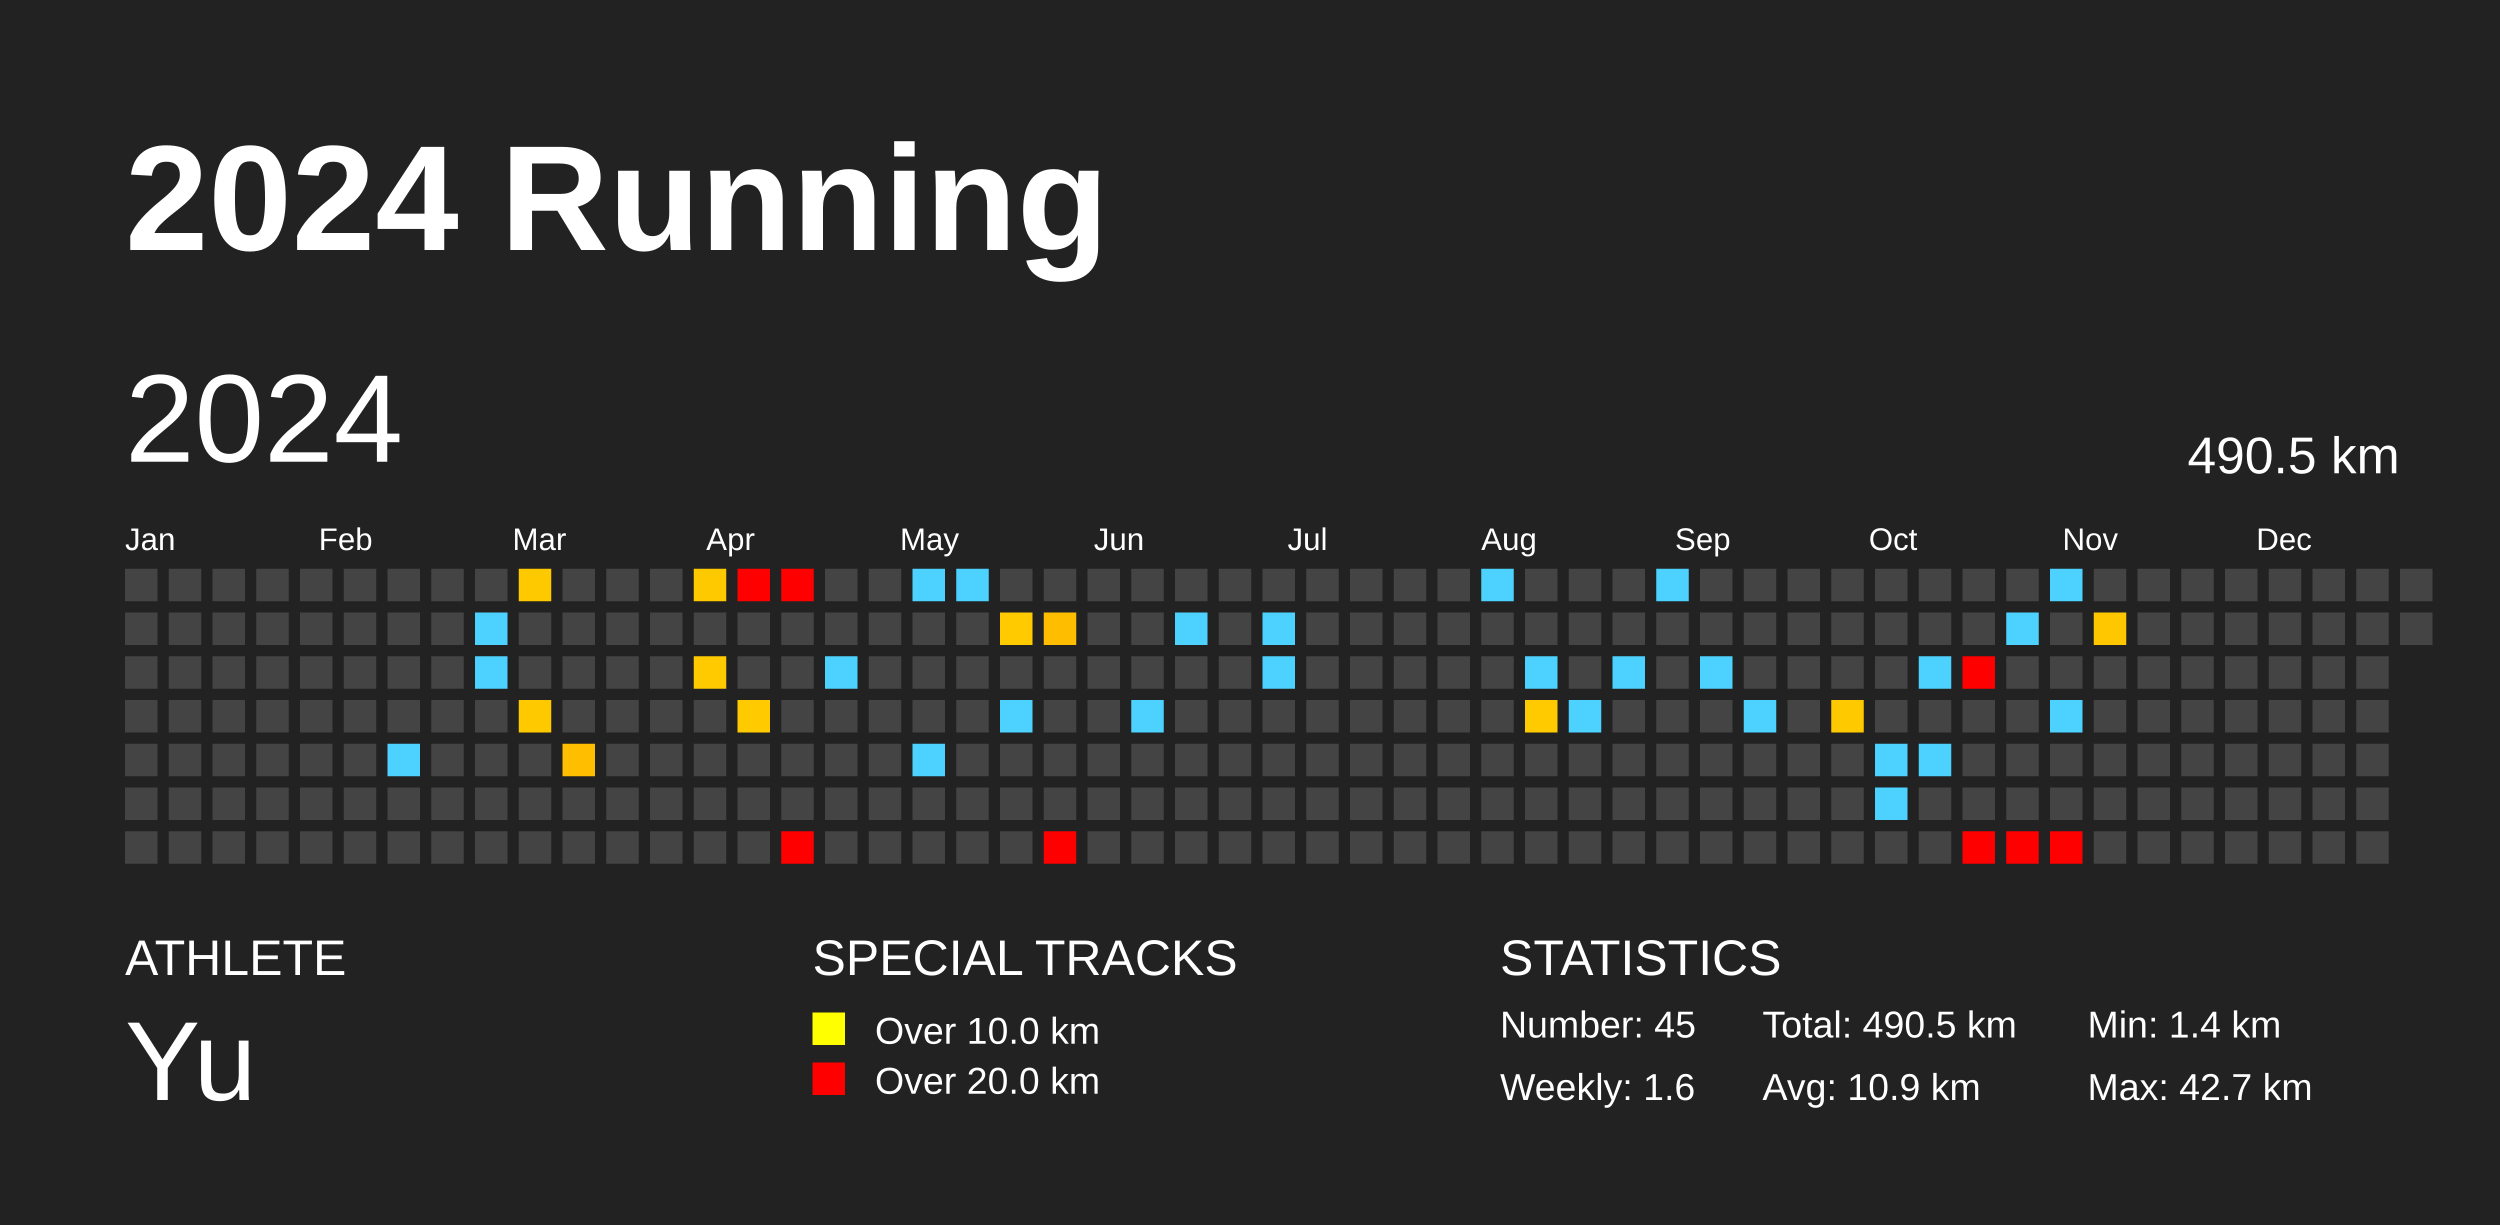
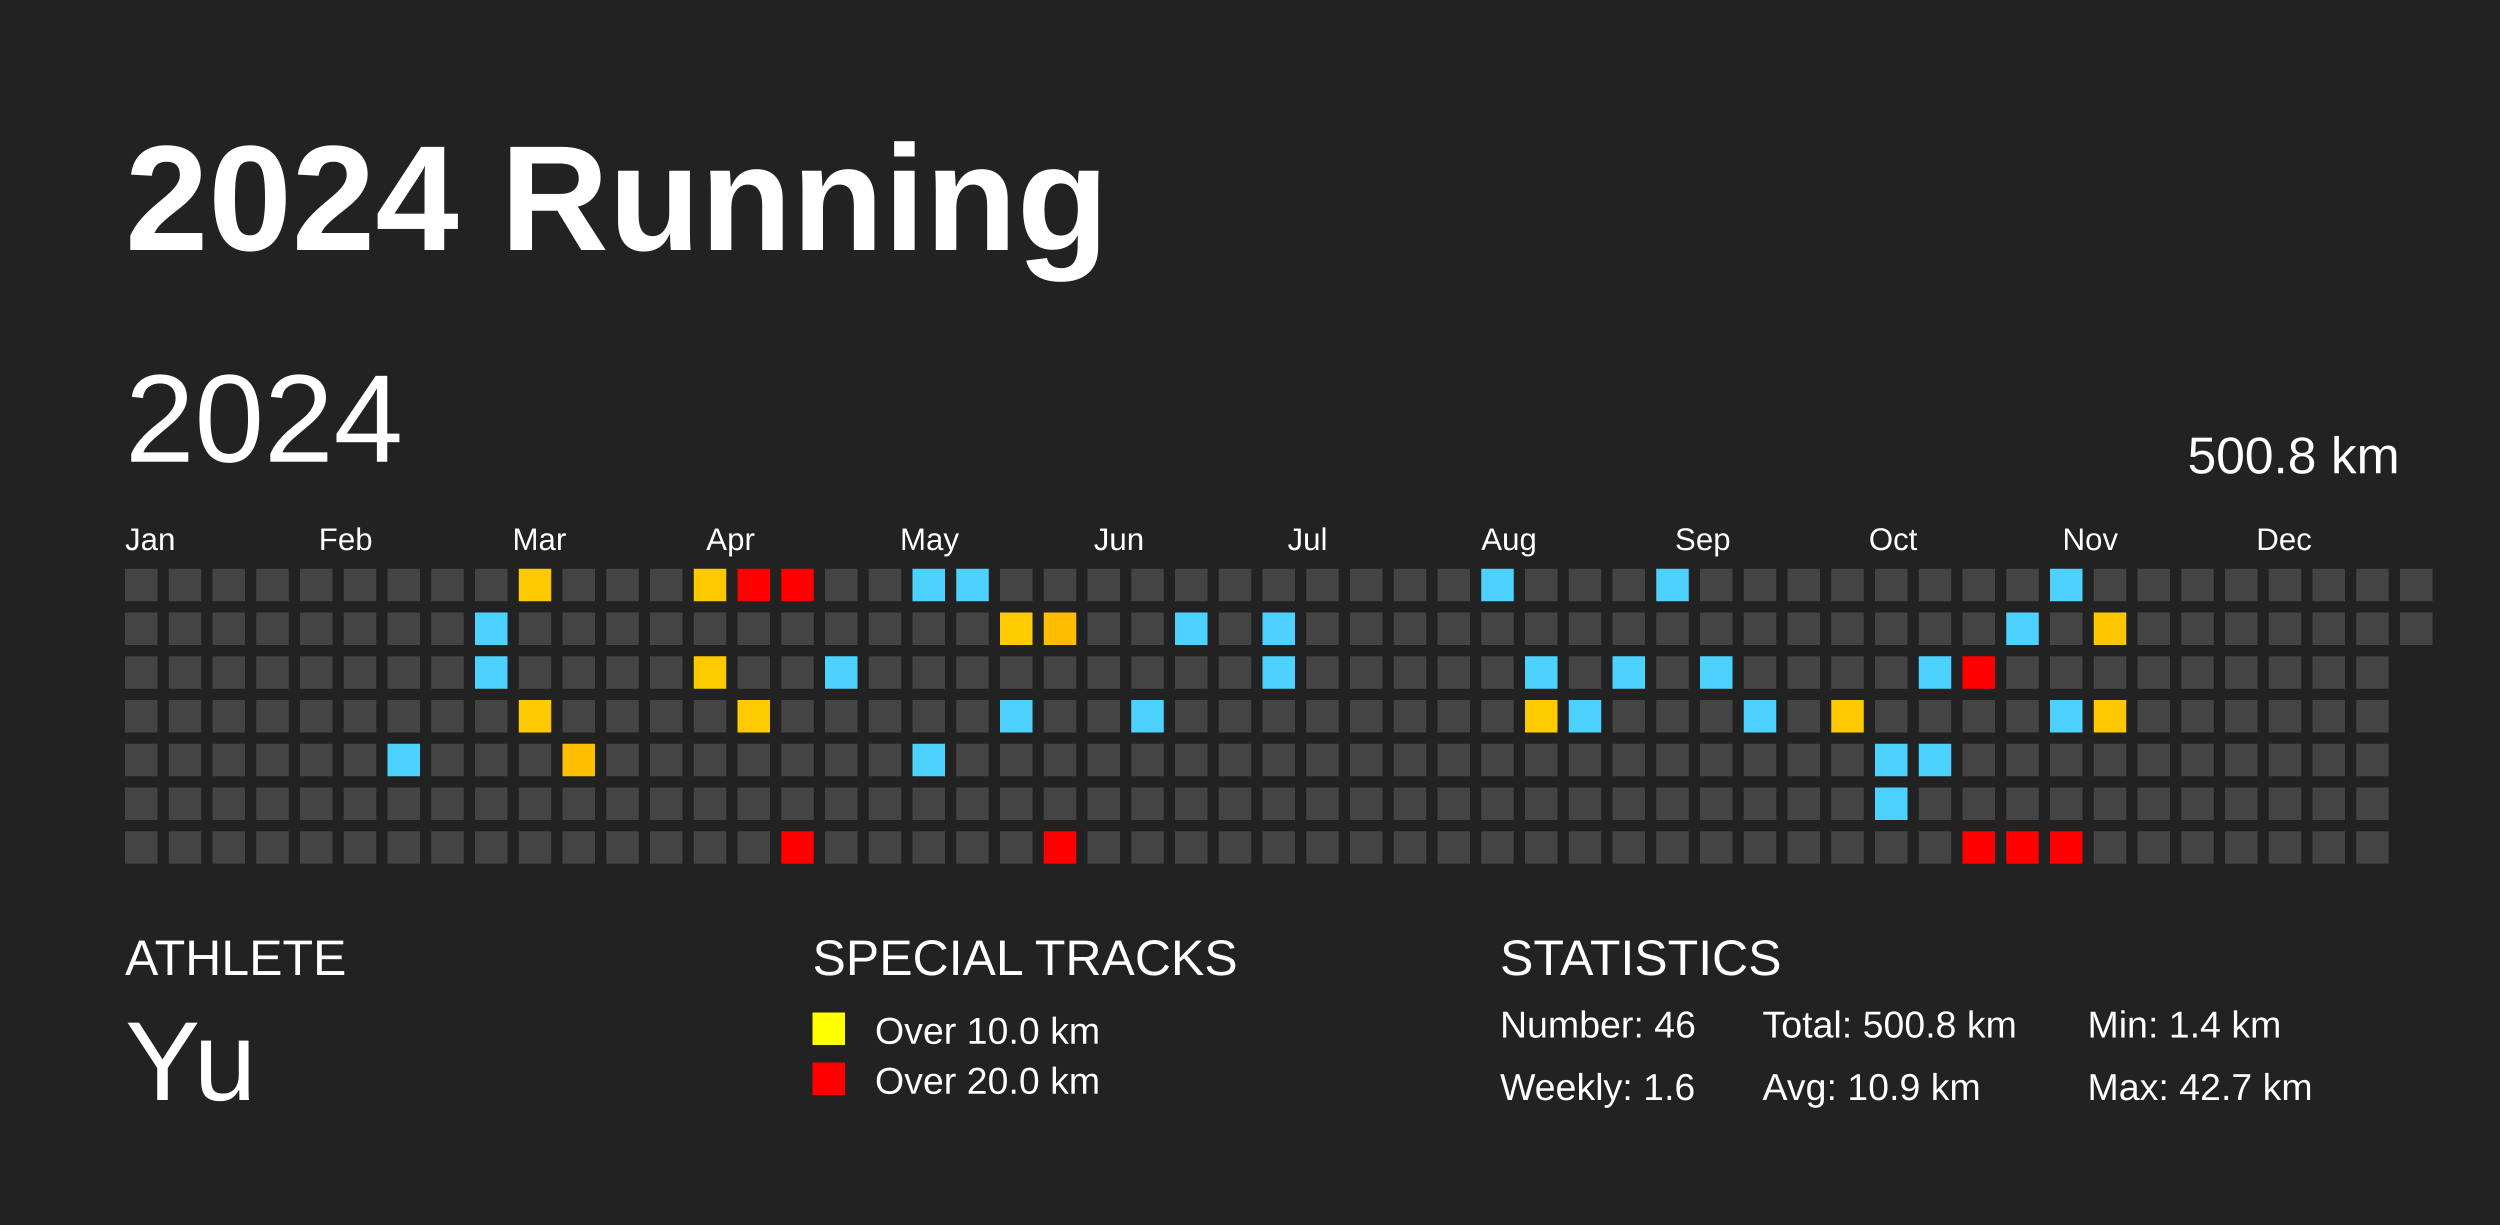
<svg xmlns="http://www.w3.org/2000/svg" baseProfile="full" height="98mm" version="1.1" viewBox="0,0,200,98" width="200mm">
  <defs />
  <rect fill="#222222" height="98" width="200" x="0" y="0" />
  <text fill="#FFFFFF" style="font-size:12px; font-family:Arial; font-weight:bold;" x="10" y="20">2024 Running</text>
  <text fill="#FFFFFF" style="font-size:4px; font-family:Arial" x="10" y="78">ATHLETE</text>
  <text fill="#FFFFFF" style="font-size:9px; font-family:Arial" x="10" y="88">Yu</text>
  <text fill="#FFFFFF" style="font-size:4px; font-family:Arial" x="65" y="78">SPECIAL TRACKS</text>
  <rect fill="yellow" height="2.6" width="2.6" x="65" y="81" />
  <text fill="#FFFFFF" style="font-size:3px; font-family:Arial" x="70" y="83.5">Over 10.0 km</text>
  <rect fill="red" height="2.6" width="2.6" x="65" y="85" />
  <text fill="#FFFFFF" style="font-size:3px; font-family:Arial" x="70" y="87.5">Over 20.0 km</text>
  <text fill="#FFFFFF" style="font-size:4px; font-family:Arial" x="120" y="78">STATISTICS</text>
-   <text fill="#FFFFFF" style="font-size:3px; font-family:Arial" x="120" y="83">Number: 45</text>
+   <text fill="#FFFFFF" style="font-size:3px; font-family:Arial" x="120" y="83">Number: 46</text>
  <text fill="#FFFFFF" style="font-size:3px; font-family:Arial" x="120" y="88">Weekly: 1.6</text>
-   <text fill="#FFFFFF" style="font-size:3px; font-family:Arial" x="141" y="83">Total: 490.5 km</text>
+   <text fill="#FFFFFF" style="font-size:3px; font-family:Arial" x="141" y="83">Total: 500.8 km</text>
  <text fill="#FFFFFF" style="font-size:3px; font-family:Arial" x="141" y="88">Avg: 10.9 km</text>
  <text fill="#FFFFFF" style="font-size:3px; font-family:Arial" x="167" y="83">Min: 1.4 km</text>
  <text fill="#FFFFFF" style="font-size:3px; font-family:Arial" x="167" y="88">Max: 42.7 km</text>
  <text dominant-baseline="hanging" fill="#FFFFFF" style="font-size:10.0px; font-family:Arial;" x="10" y="30">2024</text>
-   <text dominant-baseline="hanging" fill="#FFFFFF" style="font-size:4.125px; font-family:Arial;" x="175" y="35">490.5 km</text>
+   <text dominant-baseline="hanging" fill="#FFFFFF" style="font-size:4.125px; font-family:Arial;" x="175" y="35">500.8 km</text>
  <text fill="#FFFFFF" style="font-size:2.5px; font-family:Arial" x="10.0" y="44">Jan</text>
  <text fill="#FFFFFF" style="font-size:2.5px; font-family:Arial" x="25.5" y="44">Feb</text>
  <text fill="#FFFFFF" style="font-size:2.5px; font-family:Arial" x="41.0" y="44">Mar</text>
  <text fill="#FFFFFF" style="font-size:2.5px; font-family:Arial" x="56.5" y="44">Apr</text>
  <text fill="#FFFFFF" style="font-size:2.5px; font-family:Arial" x="72.0" y="44">May</text>
  <text fill="#FFFFFF" style="font-size:2.5px; font-family:Arial" x="87.5" y="44">Jun</text>
  <text fill="#FFFFFF" style="font-size:2.5px; font-family:Arial" x="103.0" y="44">Jul</text>
  <text fill="#FFFFFF" style="font-size:2.5px; font-family:Arial" x="118.5" y="44">Aug</text>
  <text fill="#FFFFFF" style="font-size:2.5px; font-family:Arial" x="134.0" y="44">Sep</text>
  <text fill="#FFFFFF" style="font-size:2.5px; font-family:Arial" x="149.5" y="44">Oct</text>
  <text fill="#FFFFFF" style="font-size:2.5px; font-family:Arial" x="165.0" y="44">Nov</text>
  <text fill="#FFFFFF" style="font-size:2.5px; font-family:Arial" x="180.5" y="44">Dec</text>
  <rect fill="#444444" height="2.6" width="2.6" x="10.0" y="45.5" />
  <rect fill="#444444" height="2.6" width="2.6" x="10.0" y="49.0" />
  <rect fill="#444444" height="2.6" width="2.6" x="10.0" y="52.5" />
  <rect fill="#444444" height="2.6" width="2.6" x="10.0" y="56.0" />
  <rect fill="#444444" height="2.6" width="2.6" x="10.0" y="59.5" />
  <rect fill="#444444" height="2.6" width="2.6" x="10.0" y="63.0" />
  <rect fill="#444444" height="2.6" width="2.6" x="10.0" y="66.5" />
  <rect fill="#444444" height="2.6" width="2.6" x="13.5" y="45.5" />
  <rect fill="#444444" height="2.6" width="2.6" x="13.5" y="49.0" />
  <rect fill="#444444" height="2.6" width="2.6" x="13.5" y="52.5" />
  <rect fill="#444444" height="2.6" width="2.6" x="13.5" y="56.0" />
  <rect fill="#444444" height="2.6" width="2.6" x="13.5" y="59.5" />
  <rect fill="#444444" height="2.6" width="2.6" x="13.5" y="63.0" />
  <rect fill="#444444" height="2.6" width="2.6" x="13.5" y="66.5" />
  <rect fill="#444444" height="2.6" width="2.6" x="17.0" y="45.5" />
  <rect fill="#444444" height="2.6" width="2.6" x="17.0" y="49.0" />
  <rect fill="#444444" height="2.6" width="2.6" x="17.0" y="52.5" />
  <rect fill="#444444" height="2.6" width="2.6" x="17.0" y="56.0" />
  <rect fill="#444444" height="2.6" width="2.6" x="17.0" y="59.5" />
  <rect fill="#444444" height="2.6" width="2.6" x="17.0" y="63.0" />
  <rect fill="#444444" height="2.6" width="2.6" x="17.0" y="66.5" />
  <rect fill="#444444" height="2.6" width="2.6" x="20.5" y="45.5" />
  <rect fill="#444444" height="2.6" width="2.6" x="20.5" y="49.0" />
  <rect fill="#444444" height="2.6" width="2.6" x="20.5" y="52.5" />
  <rect fill="#444444" height="2.6" width="2.6" x="20.5" y="56.0" />
  <rect fill="#444444" height="2.6" width="2.6" x="20.5" y="59.5" />
  <rect fill="#444444" height="2.6" width="2.6" x="20.5" y="63.0" />
  <rect fill="#444444" height="2.6" width="2.6" x="20.5" y="66.5" />
  <rect fill="#444444" height="2.6" width="2.6" x="24.0" y="45.5" />
  <rect fill="#444444" height="2.6" width="2.6" x="24.0" y="49.0" />
  <rect fill="#444444" height="2.6" width="2.6" x="24.0" y="52.5" />
  <rect fill="#444444" height="2.6" width="2.6" x="24.0" y="56.0" />
  <rect fill="#444444" height="2.6" width="2.6" x="24.0" y="59.5" />
  <rect fill="#444444" height="2.6" width="2.6" x="24.0" y="63.0" />
  <rect fill="#444444" height="2.6" width="2.6" x="24.0" y="66.5" />
  <rect fill="#444444" height="2.6" width="2.6" x="27.5" y="45.5" />
  <rect fill="#444444" height="2.6" width="2.6" x="27.5" y="49.0" />
  <rect fill="#444444" height="2.6" width="2.6" x="27.5" y="52.5" />
  <rect fill="#444444" height="2.6" width="2.6" x="27.5" y="56.0" />
  <rect fill="#444444" height="2.6" width="2.6" x="27.5" y="59.5" />
  <rect fill="#444444" height="2.6" width="2.6" x="27.5" y="63.0" />
  <rect fill="#444444" height="2.6" width="2.6" x="27.5" y="66.5" />
  <rect fill="#444444" height="2.6" width="2.6" x="31.0" y="45.5" />
  <rect fill="#444444" height="2.6" width="2.6" x="31.0" y="49.0" />
  <rect fill="#444444" height="2.6" width="2.6" x="31.0" y="52.5" />
  <rect fill="#444444" height="2.6" width="2.6" x="31.0" y="56.0" />
  <rect fill="#4dd2ff" height="2.6" width="2.6" x="31.0" y="59.5" />
  <rect fill="#444444" height="2.6" width="2.6" x="31.0" y="63.0" />
  <rect fill="#444444" height="2.6" width="2.6" x="31.0" y="66.5" />
  <rect fill="#444444" height="2.6" width="2.6" x="34.5" y="45.5" />
  <rect fill="#444444" height="2.6" width="2.6" x="34.5" y="49.0" />
  <rect fill="#444444" height="2.6" width="2.6" x="34.5" y="52.5" />
  <rect fill="#444444" height="2.6" width="2.6" x="34.5" y="56.0" />
  <rect fill="#444444" height="2.6" width="2.6" x="34.5" y="59.5" />
  <rect fill="#444444" height="2.6" width="2.6" x="34.5" y="63.0" />
  <rect fill="#444444" height="2.6" width="2.6" x="34.5" y="66.5" />
  <rect fill="#444444" height="2.6" width="2.6" x="38.0" y="45.5" />
  <rect fill="#4dd2ff" height="2.6" width="2.6" x="38.0" y="49.0" />
  <rect fill="#4dd2ff" height="2.6" width="2.6" x="38.0" y="52.5" />
  <rect fill="#444444" height="2.6" width="2.6" x="38.0" y="56.0" />
  <rect fill="#444444" height="2.6" width="2.6" x="38.0" y="59.5" />
  <rect fill="#444444" height="2.6" width="2.6" x="38.0" y="63.0" />
  <rect fill="#444444" height="2.6" width="2.6" x="38.0" y="66.5" />
  <rect fill="#ffc900" height="2.6" width="2.6" x="41.5" y="45.5" />
  <rect fill="#444444" height="2.6" width="2.6" x="41.5" y="49.0" />
  <rect fill="#444444" height="2.6" width="2.6" x="41.5" y="52.5" />
  <rect fill="#ffc900" height="2.6" width="2.6" x="41.5" y="56.0" />
  <rect fill="#444444" height="2.6" width="2.6" x="41.5" y="59.5" />
  <rect fill="#444444" height="2.6" width="2.6" x="41.5" y="63.0" />
  <rect fill="#444444" height="2.6" width="2.6" x="41.5" y="66.5" />
  <rect fill="#444444" height="2.6" width="2.6" x="45.0" y="45.5" />
  <rect fill="#444444" height="2.6" width="2.6" x="45.0" y="49.0" />
  <rect fill="#444444" height="2.6" width="2.6" x="45.0" y="52.5" />
  <rect fill="#444444" height="2.6" width="2.6" x="45.0" y="56.0" />
  <rect fill="#ffbe00" height="2.6" width="2.6" x="45.0" y="59.5" />
  <rect fill="#444444" height="2.6" width="2.6" x="45.0" y="63.0" />
  <rect fill="#444444" height="2.6" width="2.6" x="45.0" y="66.5" />
  <rect fill="#444444" height="2.6" width="2.6" x="48.5" y="45.5" />
  <rect fill="#444444" height="2.6" width="2.6" x="48.5" y="49.0" />
  <rect fill="#444444" height="2.6" width="2.6" x="48.5" y="52.5" />
  <rect fill="#444444" height="2.6" width="2.6" x="48.5" y="56.0" />
  <rect fill="#444444" height="2.6" width="2.6" x="48.5" y="59.5" />
  <rect fill="#444444" height="2.6" width="2.6" x="48.5" y="63.0" />
  <rect fill="#444444" height="2.6" width="2.6" x="48.5" y="66.5" />
  <rect fill="#444444" height="2.6" width="2.6" x="52.0" y="45.5" />
  <rect fill="#444444" height="2.6" width="2.6" x="52.0" y="49.0" />
  <rect fill="#444444" height="2.6" width="2.6" x="52.0" y="52.5" />
  <rect fill="#444444" height="2.6" width="2.6" x="52.0" y="56.0" />
  <rect fill="#444444" height="2.6" width="2.6" x="52.0" y="59.5" />
  <rect fill="#444444" height="2.6" width="2.6" x="52.0" y="63.0" />
  <rect fill="#444444" height="2.6" width="2.6" x="52.0" y="66.5" />
  <rect fill="#ffc900" height="2.6" width="2.6" x="55.5" y="45.5" />
  <rect fill="#444444" height="2.6" width="2.6" x="55.5" y="49.0" />
  <rect fill="#ffca00" height="2.6" width="2.6" x="55.5" y="52.5" />
  <rect fill="#444444" height="2.6" width="2.6" x="55.5" y="56.0" />
  <rect fill="#444444" height="2.6" width="2.6" x="55.5" y="59.5" />
  <rect fill="#444444" height="2.6" width="2.6" x="55.5" y="63.0" />
  <rect fill="#444444" height="2.6" width="2.6" x="55.5" y="66.5" />
  <rect fill="red" height="2.6" width="2.6" x="59.0" y="45.5" />
  <rect fill="#444444" height="2.6" width="2.6" x="59.0" y="49.0" />
  <rect fill="#444444" height="2.6" width="2.6" x="59.0" y="52.5" />
  <rect fill="#ffca00" height="2.6" width="2.6" x="59.0" y="56.0" />
  <rect fill="#444444" height="2.6" width="2.6" x="59.0" y="59.5" />
  <rect fill="#444444" height="2.6" width="2.6" x="59.0" y="63.0" />
  <rect fill="#444444" height="2.6" width="2.6" x="59.0" y="66.5" />
  <rect fill="red" height="2.6" width="2.6" x="62.5" y="45.5" />
  <rect fill="#444444" height="2.6" width="2.6" x="62.5" y="49.0" />
  <rect fill="#444444" height="2.6" width="2.6" x="62.5" y="52.5" />
  <rect fill="#444444" height="2.6" width="2.6" x="62.5" y="56.0" />
  <rect fill="#444444" height="2.6" width="2.6" x="62.5" y="59.5" />
  <rect fill="#444444" height="2.6" width="2.6" x="62.5" y="63.0" />
  <rect fill="red" height="2.6" width="2.6" x="62.5" y="66.5" />
  <rect fill="#444444" height="2.6" width="2.6" x="66.0" y="45.5" />
  <rect fill="#444444" height="2.6" width="2.6" x="66.0" y="49.0" />
  <rect fill="#4dd2ff" height="2.6" width="2.6" x="66.0" y="52.5" />
  <rect fill="#444444" height="2.6" width="2.6" x="66.0" y="56.0" />
  <rect fill="#444444" height="2.6" width="2.6" x="66.0" y="59.5" />
  <rect fill="#444444" height="2.6" width="2.6" x="66.0" y="63.0" />
  <rect fill="#444444" height="2.6" width="2.6" x="66.0" y="66.5" />
  <rect fill="#444444" height="2.6" width="2.6" x="69.5" y="45.5" />
  <rect fill="#444444" height="2.6" width="2.6" x="69.5" y="49.0" />
  <rect fill="#444444" height="2.6" width="2.6" x="69.5" y="52.5" />
  <rect fill="#444444" height="2.6" width="2.6" x="69.5" y="56.0" />
  <rect fill="#444444" height="2.6" width="2.6" x="69.5" y="59.5" />
  <rect fill="#444444" height="2.6" width="2.6" x="69.5" y="63.0" />
  <rect fill="#444444" height="2.6" width="2.6" x="69.5" y="66.5" />
  <rect fill="#4dd2ff" height="2.6" width="2.6" x="73.0" y="45.5" />
  <rect fill="#444444" height="2.6" width="2.6" x="73.0" y="49.0" />
  <rect fill="#444444" height="2.6" width="2.6" x="73.0" y="52.5" />
  <rect fill="#444444" height="2.6" width="2.6" x="73.0" y="56.0" />
  <rect fill="#4dd2ff" height="2.6" width="2.6" x="73.0" y="59.5" />
  <rect fill="#444444" height="2.6" width="2.6" x="73.0" y="63.0" />
  <rect fill="#444444" height="2.6" width="2.6" x="73.0" y="66.5" />
  <rect fill="#4dd2ff" height="2.6" width="2.6" x="76.5" y="45.5" />
  <rect fill="#444444" height="2.6" width="2.6" x="76.5" y="49.0" />
  <rect fill="#444444" height="2.6" width="2.6" x="76.5" y="52.5" />
  <rect fill="#444444" height="2.6" width="2.6" x="76.5" y="56.0" />
  <rect fill="#444444" height="2.6" width="2.6" x="76.5" y="59.5" />
  <rect fill="#444444" height="2.6" width="2.6" x="76.5" y="63.0" />
  <rect fill="#444444" height="2.6" width="2.6" x="76.5" y="66.5" />
  <rect fill="#444444" height="2.6" width="2.6" x="80.0" y="45.5" />
  <rect fill="#ffca00" height="2.6" width="2.6" x="80.0" y="49.0" />
  <rect fill="#444444" height="2.6" width="2.6" x="80.0" y="52.5" />
  <rect fill="#4dd2ff" height="2.6" width="2.6" x="80.0" y="56.0" />
  <rect fill="#444444" height="2.6" width="2.6" x="80.0" y="59.5" />
  <rect fill="#444444" height="2.6" width="2.6" x="80.0" y="63.0" />
  <rect fill="#444444" height="2.6" width="2.6" x="80.0" y="66.5" />
  <rect fill="#444444" height="2.6" width="2.6" x="83.5" y="45.5" />
  <rect fill="#ffbd00" height="2.6" width="2.6" x="83.5" y="49.0" />
  <rect fill="#444444" height="2.6" width="2.6" x="83.5" y="52.5" />
  <rect fill="#444444" height="2.6" width="2.6" x="83.5" y="56.0" />
  <rect fill="#444444" height="2.6" width="2.6" x="83.5" y="59.5" />
  <rect fill="#444444" height="2.6" width="2.6" x="83.5" y="63.0" />
  <rect fill="red" height="2.6" width="2.6" x="83.5" y="66.5" />
  <rect fill="#444444" height="2.6" width="2.6" x="87.0" y="45.5" />
  <rect fill="#444444" height="2.6" width="2.6" x="87.0" y="49.0" />
  <rect fill="#444444" height="2.6" width="2.6" x="87.0" y="52.5" />
  <rect fill="#444444" height="2.6" width="2.6" x="87.0" y="56.0" />
  <rect fill="#444444" height="2.6" width="2.6" x="87.0" y="59.5" />
  <rect fill="#444444" height="2.6" width="2.6" x="87.0" y="63.0" />
  <rect fill="#444444" height="2.6" width="2.6" x="87.0" y="66.5" />
  <rect fill="#444444" height="2.6" width="2.6" x="90.5" y="45.5" />
  <rect fill="#444444" height="2.6" width="2.6" x="90.5" y="49.0" />
  <rect fill="#444444" height="2.6" width="2.6" x="90.5" y="52.5" />
  <rect fill="#4dd2ff" height="2.6" width="2.6" x="90.5" y="56.0" />
  <rect fill="#444444" height="2.6" width="2.6" x="90.5" y="59.5" />
  <rect fill="#444444" height="2.6" width="2.6" x="90.5" y="63.0" />
  <rect fill="#444444" height="2.6" width="2.6" x="90.5" y="66.5" />
  <rect fill="#444444" height="2.6" width="2.6" x="94.0" y="45.5" />
  <rect fill="#4dd2ff" height="2.6" width="2.6" x="94.0" y="49.0" />
  <rect fill="#444444" height="2.6" width="2.6" x="94.0" y="52.5" />
  <rect fill="#444444" height="2.6" width="2.6" x="94.0" y="56.0" />
  <rect fill="#444444" height="2.6" width="2.6" x="94.0" y="59.5" />
  <rect fill="#444444" height="2.6" width="2.6" x="94.0" y="63.0" />
  <rect fill="#444444" height="2.6" width="2.6" x="94.0" y="66.5" />
  <rect fill="#444444" height="2.6" width="2.6" x="97.5" y="45.5" />
  <rect fill="#444444" height="2.6" width="2.6" x="97.5" y="49.0" />
  <rect fill="#444444" height="2.6" width="2.6" x="97.5" y="52.5" />
  <rect fill="#444444" height="2.6" width="2.6" x="97.5" y="56.0" />
  <rect fill="#444444" height="2.6" width="2.6" x="97.5" y="59.5" />
  <rect fill="#444444" height="2.6" width="2.6" x="97.5" y="63.0" />
  <rect fill="#444444" height="2.6" width="2.6" x="97.5" y="66.5" />
  <rect fill="#444444" height="2.6" width="2.6" x="101.0" y="45.5" />
  <rect fill="#4dd2ff" height="2.6" width="2.6" x="101.0" y="49.0" />
  <rect fill="#4dd2ff" height="2.6" width="2.6" x="101.0" y="52.5" />
  <rect fill="#444444" height="2.6" width="2.6" x="101.0" y="56.0" />
  <rect fill="#444444" height="2.6" width="2.6" x="101.0" y="59.5" />
  <rect fill="#444444" height="2.6" width="2.6" x="101.0" y="63.0" />
  <rect fill="#444444" height="2.6" width="2.6" x="101.0" y="66.5" />
  <rect fill="#444444" height="2.6" width="2.6" x="104.5" y="45.5" />
  <rect fill="#444444" height="2.6" width="2.6" x="104.5" y="49.0" />
  <rect fill="#444444" height="2.6" width="2.6" x="104.5" y="52.5" />
  <rect fill="#444444" height="2.6" width="2.6" x="104.5" y="56.0" />
  <rect fill="#444444" height="2.6" width="2.6" x="104.5" y="59.5" />
  <rect fill="#444444" height="2.6" width="2.6" x="104.5" y="63.0" />
  <rect fill="#444444" height="2.6" width="2.6" x="104.5" y="66.5" />
  <rect fill="#444444" height="2.6" width="2.6" x="108.0" y="45.5" />
  <rect fill="#444444" height="2.6" width="2.6" x="108.0" y="49.0" />
  <rect fill="#444444" height="2.6" width="2.6" x="108.0" y="52.5" />
  <rect fill="#444444" height="2.6" width="2.6" x="108.0" y="56.0" />
  <rect fill="#444444" height="2.6" width="2.6" x="108.0" y="59.5" />
  <rect fill="#444444" height="2.6" width="2.6" x="108.0" y="63.0" />
  <rect fill="#444444" height="2.6" width="2.6" x="108.0" y="66.5" />
  <rect fill="#444444" height="2.6" width="2.6" x="111.5" y="45.5" />
  <rect fill="#444444" height="2.6" width="2.6" x="111.5" y="49.0" />
  <rect fill="#444444" height="2.6" width="2.6" x="111.5" y="52.5" />
  <rect fill="#444444" height="2.6" width="2.6" x="111.5" y="56.0" />
  <rect fill="#444444" height="2.6" width="2.6" x="111.5" y="59.5" />
  <rect fill="#444444" height="2.6" width="2.6" x="111.5" y="63.0" />
  <rect fill="#444444" height="2.6" width="2.6" x="111.5" y="66.5" />
  <rect fill="#444444" height="2.6" width="2.6" x="115.0" y="45.5" />
  <rect fill="#444444" height="2.6" width="2.6" x="115.0" y="49.0" />
  <rect fill="#444444" height="2.6" width="2.6" x="115.0" y="52.5" />
  <rect fill="#444444" height="2.6" width="2.6" x="115.0" y="56.0" />
  <rect fill="#444444" height="2.6" width="2.6" x="115.0" y="59.5" />
  <rect fill="#444444" height="2.6" width="2.6" x="115.0" y="63.0" />
  <rect fill="#444444" height="2.6" width="2.6" x="115.0" y="66.5" />
  <rect fill="#4dd2ff" height="2.6" width="2.6" x="118.5" y="45.5" />
  <rect fill="#444444" height="2.6" width="2.6" x="118.5" y="49.0" />
  <rect fill="#444444" height="2.6" width="2.6" x="118.5" y="52.5" />
  <rect fill="#444444" height="2.6" width="2.6" x="118.5" y="56.0" />
  <rect fill="#444444" height="2.6" width="2.6" x="118.5" y="59.5" />
  <rect fill="#444444" height="2.6" width="2.6" x="118.5" y="63.0" />
  <rect fill="#444444" height="2.6" width="2.6" x="118.5" y="66.5" />
  <rect fill="#444444" height="2.6" width="2.6" x="122.0" y="45.5" />
  <rect fill="#444444" height="2.6" width="2.6" x="122.0" y="49.0" />
  <rect fill="#4dd2ff" height="2.6" width="2.6" x="122.0" y="52.5" />
  <rect fill="#ffca00" height="2.6" width="2.6" x="122.0" y="56.0" />
  <rect fill="#444444" height="2.6" width="2.6" x="122.0" y="59.5" />
  <rect fill="#444444" height="2.6" width="2.6" x="122.0" y="63.0" />
  <rect fill="#444444" height="2.6" width="2.6" x="122.0" y="66.5" />
  <rect fill="#444444" height="2.6" width="2.6" x="125.5" y="45.5" />
  <rect fill="#444444" height="2.6" width="2.6" x="125.5" y="49.0" />
  <rect fill="#444444" height="2.6" width="2.6" x="125.5" y="52.5" />
  <rect fill="#4dd2ff" height="2.6" width="2.6" x="125.5" y="56.0" />
  <rect fill="#444444" height="2.6" width="2.6" x="125.5" y="59.5" />
  <rect fill="#444444" height="2.6" width="2.6" x="125.5" y="63.0" />
  <rect fill="#444444" height="2.6" width="2.6" x="125.5" y="66.5" />
  <rect fill="#444444" height="2.6" width="2.6" x="129.0" y="45.5" />
  <rect fill="#444444" height="2.6" width="2.6" x="129.0" y="49.0" />
  <rect fill="#4dd2ff" height="2.6" width="2.6" x="129.0" y="52.5" />
  <rect fill="#444444" height="2.6" width="2.6" x="129.0" y="56.0" />
  <rect fill="#444444" height="2.6" width="2.6" x="129.0" y="59.5" />
  <rect fill="#444444" height="2.6" width="2.6" x="129.0" y="63.0" />
  <rect fill="#444444" height="2.6" width="2.6" x="129.0" y="66.5" />
  <rect fill="#4dd2ff" height="2.6" width="2.6" x="132.5" y="45.5" />
  <rect fill="#444444" height="2.6" width="2.6" x="132.5" y="49.0" />
  <rect fill="#444444" height="2.6" width="2.6" x="132.5" y="52.5" />
  <rect fill="#444444" height="2.6" width="2.6" x="132.5" y="56.0" />
  <rect fill="#444444" height="2.6" width="2.6" x="132.5" y="59.5" />
  <rect fill="#444444" height="2.6" width="2.6" x="132.5" y="63.0" />
  <rect fill="#444444" height="2.6" width="2.6" x="132.5" y="66.5" />
  <rect fill="#444444" height="2.6" width="2.6" x="136.0" y="45.5" />
  <rect fill="#444444" height="2.6" width="2.6" x="136.0" y="49.0" />
  <rect fill="#4dd2ff" height="2.6" width="2.6" x="136.0" y="52.5" />
  <rect fill="#444444" height="2.6" width="2.6" x="136.0" y="56.0" />
  <rect fill="#444444" height="2.6" width="2.6" x="136.0" y="59.5" />
  <rect fill="#444444" height="2.6" width="2.6" x="136.0" y="63.0" />
  <rect fill="#444444" height="2.6" width="2.6" x="136.0" y="66.5" />
  <rect fill="#444444" height="2.6" width="2.6" x="139.5" y="45.5" />
  <rect fill="#444444" height="2.6" width="2.6" x="139.5" y="49.0" />
  <rect fill="#444444" height="2.6" width="2.6" x="139.5" y="52.5" />
  <rect fill="#4dd2ff" height="2.6" width="2.6" x="139.5" y="56.0" />
  <rect fill="#444444" height="2.6" width="2.6" x="139.5" y="59.5" />
  <rect fill="#444444" height="2.6" width="2.6" x="139.5" y="63.0" />
  <rect fill="#444444" height="2.6" width="2.6" x="139.5" y="66.5" />
  <rect fill="#444444" height="2.6" width="2.6" x="143.0" y="45.5" />
  <rect fill="#444444" height="2.6" width="2.6" x="143.0" y="49.0" />
  <rect fill="#444444" height="2.6" width="2.6" x="143.0" y="52.5" />
  <rect fill="#444444" height="2.6" width="2.6" x="143.0" y="56.0" />
  <rect fill="#444444" height="2.6" width="2.6" x="143.0" y="59.5" />
  <rect fill="#444444" height="2.6" width="2.6" x="143.0" y="63.0" />
  <rect fill="#444444" height="2.6" width="2.6" x="143.0" y="66.5" />
  <rect fill="#444444" height="2.6" width="2.6" x="146.5" y="45.5" />
  <rect fill="#444444" height="2.6" width="2.6" x="146.5" y="49.0" />
  <rect fill="#444444" height="2.6" width="2.6" x="146.5" y="52.5" />
  <rect fill="#ffc900" height="2.6" width="2.6" x="146.5" y="56.0" />
  <rect fill="#444444" height="2.6" width="2.6" x="146.5" y="59.5" />
  <rect fill="#444444" height="2.6" width="2.6" x="146.5" y="63.0" />
  <rect fill="#444444" height="2.6" width="2.6" x="146.5" y="66.5" />
  <rect fill="#444444" height="2.6" width="2.6" x="150.0" y="45.5" />
  <rect fill="#444444" height="2.6" width="2.6" x="150.0" y="49.0" />
  <rect fill="#444444" height="2.6" width="2.6" x="150.0" y="52.5" />
  <rect fill="#444444" height="2.6" width="2.6" x="150.0" y="56.0" />
  <rect fill="#4dd2ff" height="2.6" width="2.6" x="150.0" y="59.5" />
  <rect fill="#4dd2ff" height="2.6" width="2.6" x="150.0" y="63.0" />
  <rect fill="#444444" height="2.6" width="2.6" x="150.0" y="66.5" />
  <rect fill="#444444" height="2.6" width="2.6" x="153.5" y="45.5" />
  <rect fill="#444444" height="2.6" width="2.6" x="153.5" y="49.0" />
  <rect fill="#4dd2ff" height="2.6" width="2.6" x="153.5" y="52.5" />
  <rect fill="#444444" height="2.6" width="2.6" x="153.5" y="56.0" />
  <rect fill="#4dd2ff" height="2.6" width="2.6" x="153.5" y="59.5" />
  <rect fill="#444444" height="2.6" width="2.6" x="153.5" y="63.0" />
  <rect fill="#444444" height="2.6" width="2.6" x="153.5" y="66.5" />
  <rect fill="#444444" height="2.6" width="2.6" x="157.0" y="45.5" />
  <rect fill="#444444" height="2.6" width="2.6" x="157.0" y="49.0" />
  <rect fill="red" height="2.6" width="2.6" x="157.0" y="52.5" />
  <rect fill="#444444" height="2.6" width="2.6" x="157.0" y="56.0" />
  <rect fill="#444444" height="2.6" width="2.6" x="157.0" y="59.5" />
  <rect fill="#444444" height="2.6" width="2.6" x="157.0" y="63.0" />
  <rect fill="red" height="2.6" width="2.6" x="157.0" y="66.5" />
  <rect fill="#444444" height="2.6" width="2.6" x="160.5" y="45.5" />
  <rect fill="#4dd2ff" height="2.6" width="2.6" x="160.5" y="49.0" />
  <rect fill="#444444" height="2.6" width="2.6" x="160.5" y="52.5" />
  <rect fill="#444444" height="2.6" width="2.6" x="160.5" y="56.0" />
  <rect fill="#444444" height="2.6" width="2.6" x="160.5" y="59.5" />
  <rect fill="#444444" height="2.6" width="2.6" x="160.5" y="63.0" />
  <rect fill="red" height="2.6" width="2.6" x="160.5" y="66.5" />
  <rect fill="#4dd2ff" height="2.6" width="2.6" x="164.0" y="45.5" />
  <rect fill="#444444" height="2.6" width="2.6" x="164.0" y="49.0" />
  <rect fill="#444444" height="2.6" width="2.6" x="164.0" y="52.5" />
  <rect fill="#4dd2ff" height="2.6" width="2.6" x="164.0" y="56.0" />
  <rect fill="#444444" height="2.6" width="2.6" x="164.0" y="59.5" />
  <rect fill="#444444" height="2.6" width="2.6" x="164.0" y="63.0" />
  <rect fill="red" height="2.6" width="2.6" x="164.0" y="66.5" />
  <rect fill="#444444" height="2.6" width="2.6" x="167.5" y="45.5" />
  <rect fill="#ffc700" height="2.6" width="2.6" x="167.5" y="49.0" />
  <rect fill="#444444" height="2.6" width="2.6" x="167.5" y="52.5" />
-   <rect fill="#444444" height="2.6" width="2.6" x="167.5" y="56.0" />
+   <rect fill="#ffc800" height="2.6" width="2.6" x="167.5" y="56.0" />
  <rect fill="#444444" height="2.6" width="2.6" x="167.5" y="59.5" />
  <rect fill="#444444" height="2.6" width="2.6" x="167.5" y="63.0" />
  <rect fill="#444444" height="2.6" width="2.6" x="167.5" y="66.5" />
  <rect fill="#444444" height="2.6" width="2.6" x="171.0" y="45.5" />
  <rect fill="#444444" height="2.6" width="2.6" x="171.0" y="49.0" />
  <rect fill="#444444" height="2.6" width="2.6" x="171.0" y="52.5" />
  <rect fill="#444444" height="2.6" width="2.6" x="171.0" y="56.0" />
  <rect fill="#444444" height="2.6" width="2.6" x="171.0" y="59.5" />
  <rect fill="#444444" height="2.6" width="2.6" x="171.0" y="63.0" />
  <rect fill="#444444" height="2.6" width="2.6" x="171.0" y="66.5" />
  <rect fill="#444444" height="2.6" width="2.6" x="174.5" y="45.5" />
  <rect fill="#444444" height="2.6" width="2.6" x="174.5" y="49.0" />
  <rect fill="#444444" height="2.6" width="2.6" x="174.5" y="52.5" />
  <rect fill="#444444" height="2.6" width="2.6" x="174.5" y="56.0" />
  <rect fill="#444444" height="2.6" width="2.6" x="174.5" y="59.5" />
  <rect fill="#444444" height="2.6" width="2.6" x="174.5" y="63.0" />
  <rect fill="#444444" height="2.6" width="2.6" x="174.5" y="66.5" />
  <rect fill="#444444" height="2.6" width="2.6" x="178.0" y="45.5" />
  <rect fill="#444444" height="2.6" width="2.6" x="178.0" y="49.0" />
  <rect fill="#444444" height="2.6" width="2.6" x="178.0" y="52.5" />
  <rect fill="#444444" height="2.6" width="2.6" x="178.0" y="56.0" />
  <rect fill="#444444" height="2.6" width="2.6" x="178.0" y="59.5" />
  <rect fill="#444444" height="2.6" width="2.6" x="178.0" y="63.0" />
  <rect fill="#444444" height="2.6" width="2.6" x="178.0" y="66.5" />
  <rect fill="#444444" height="2.6" width="2.6" x="181.5" y="45.5" />
  <rect fill="#444444" height="2.6" width="2.6" x="181.5" y="49.0" />
  <rect fill="#444444" height="2.6" width="2.6" x="181.5" y="52.5" />
  <rect fill="#444444" height="2.6" width="2.6" x="181.5" y="56.0" />
  <rect fill="#444444" height="2.6" width="2.6" x="181.5" y="59.5" />
  <rect fill="#444444" height="2.6" width="2.6" x="181.5" y="63.0" />
  <rect fill="#444444" height="2.6" width="2.6" x="181.5" y="66.5" />
  <rect fill="#444444" height="2.6" width="2.6" x="185.0" y="45.5" />
  <rect fill="#444444" height="2.6" width="2.6" x="185.0" y="49.0" />
  <rect fill="#444444" height="2.6" width="2.6" x="185.0" y="52.5" />
  <rect fill="#444444" height="2.6" width="2.6" x="185.0" y="56.0" />
  <rect fill="#444444" height="2.6" width="2.6" x="185.0" y="59.5" />
  <rect fill="#444444" height="2.6" width="2.6" x="185.0" y="63.0" />
  <rect fill="#444444" height="2.6" width="2.6" x="185.0" y="66.5" />
  <rect fill="#444444" height="2.6" width="2.6" x="188.5" y="45.5" />
  <rect fill="#444444" height="2.6" width="2.6" x="188.5" y="49.0" />
  <rect fill="#444444" height="2.6" width="2.6" x="188.5" y="52.5" />
  <rect fill="#444444" height="2.6" width="2.6" x="188.5" y="56.0" />
  <rect fill="#444444" height="2.6" width="2.6" x="188.5" y="59.5" />
  <rect fill="#444444" height="2.6" width="2.6" x="188.5" y="63.0" />
  <rect fill="#444444" height="2.6" width="2.6" x="188.5" y="66.5" />
  <rect fill="#444444" height="2.6" width="2.6" x="192.0" y="45.5" />
  <rect fill="#444444" height="2.6" width="2.6" x="192.0" y="49.0" />
</svg>
